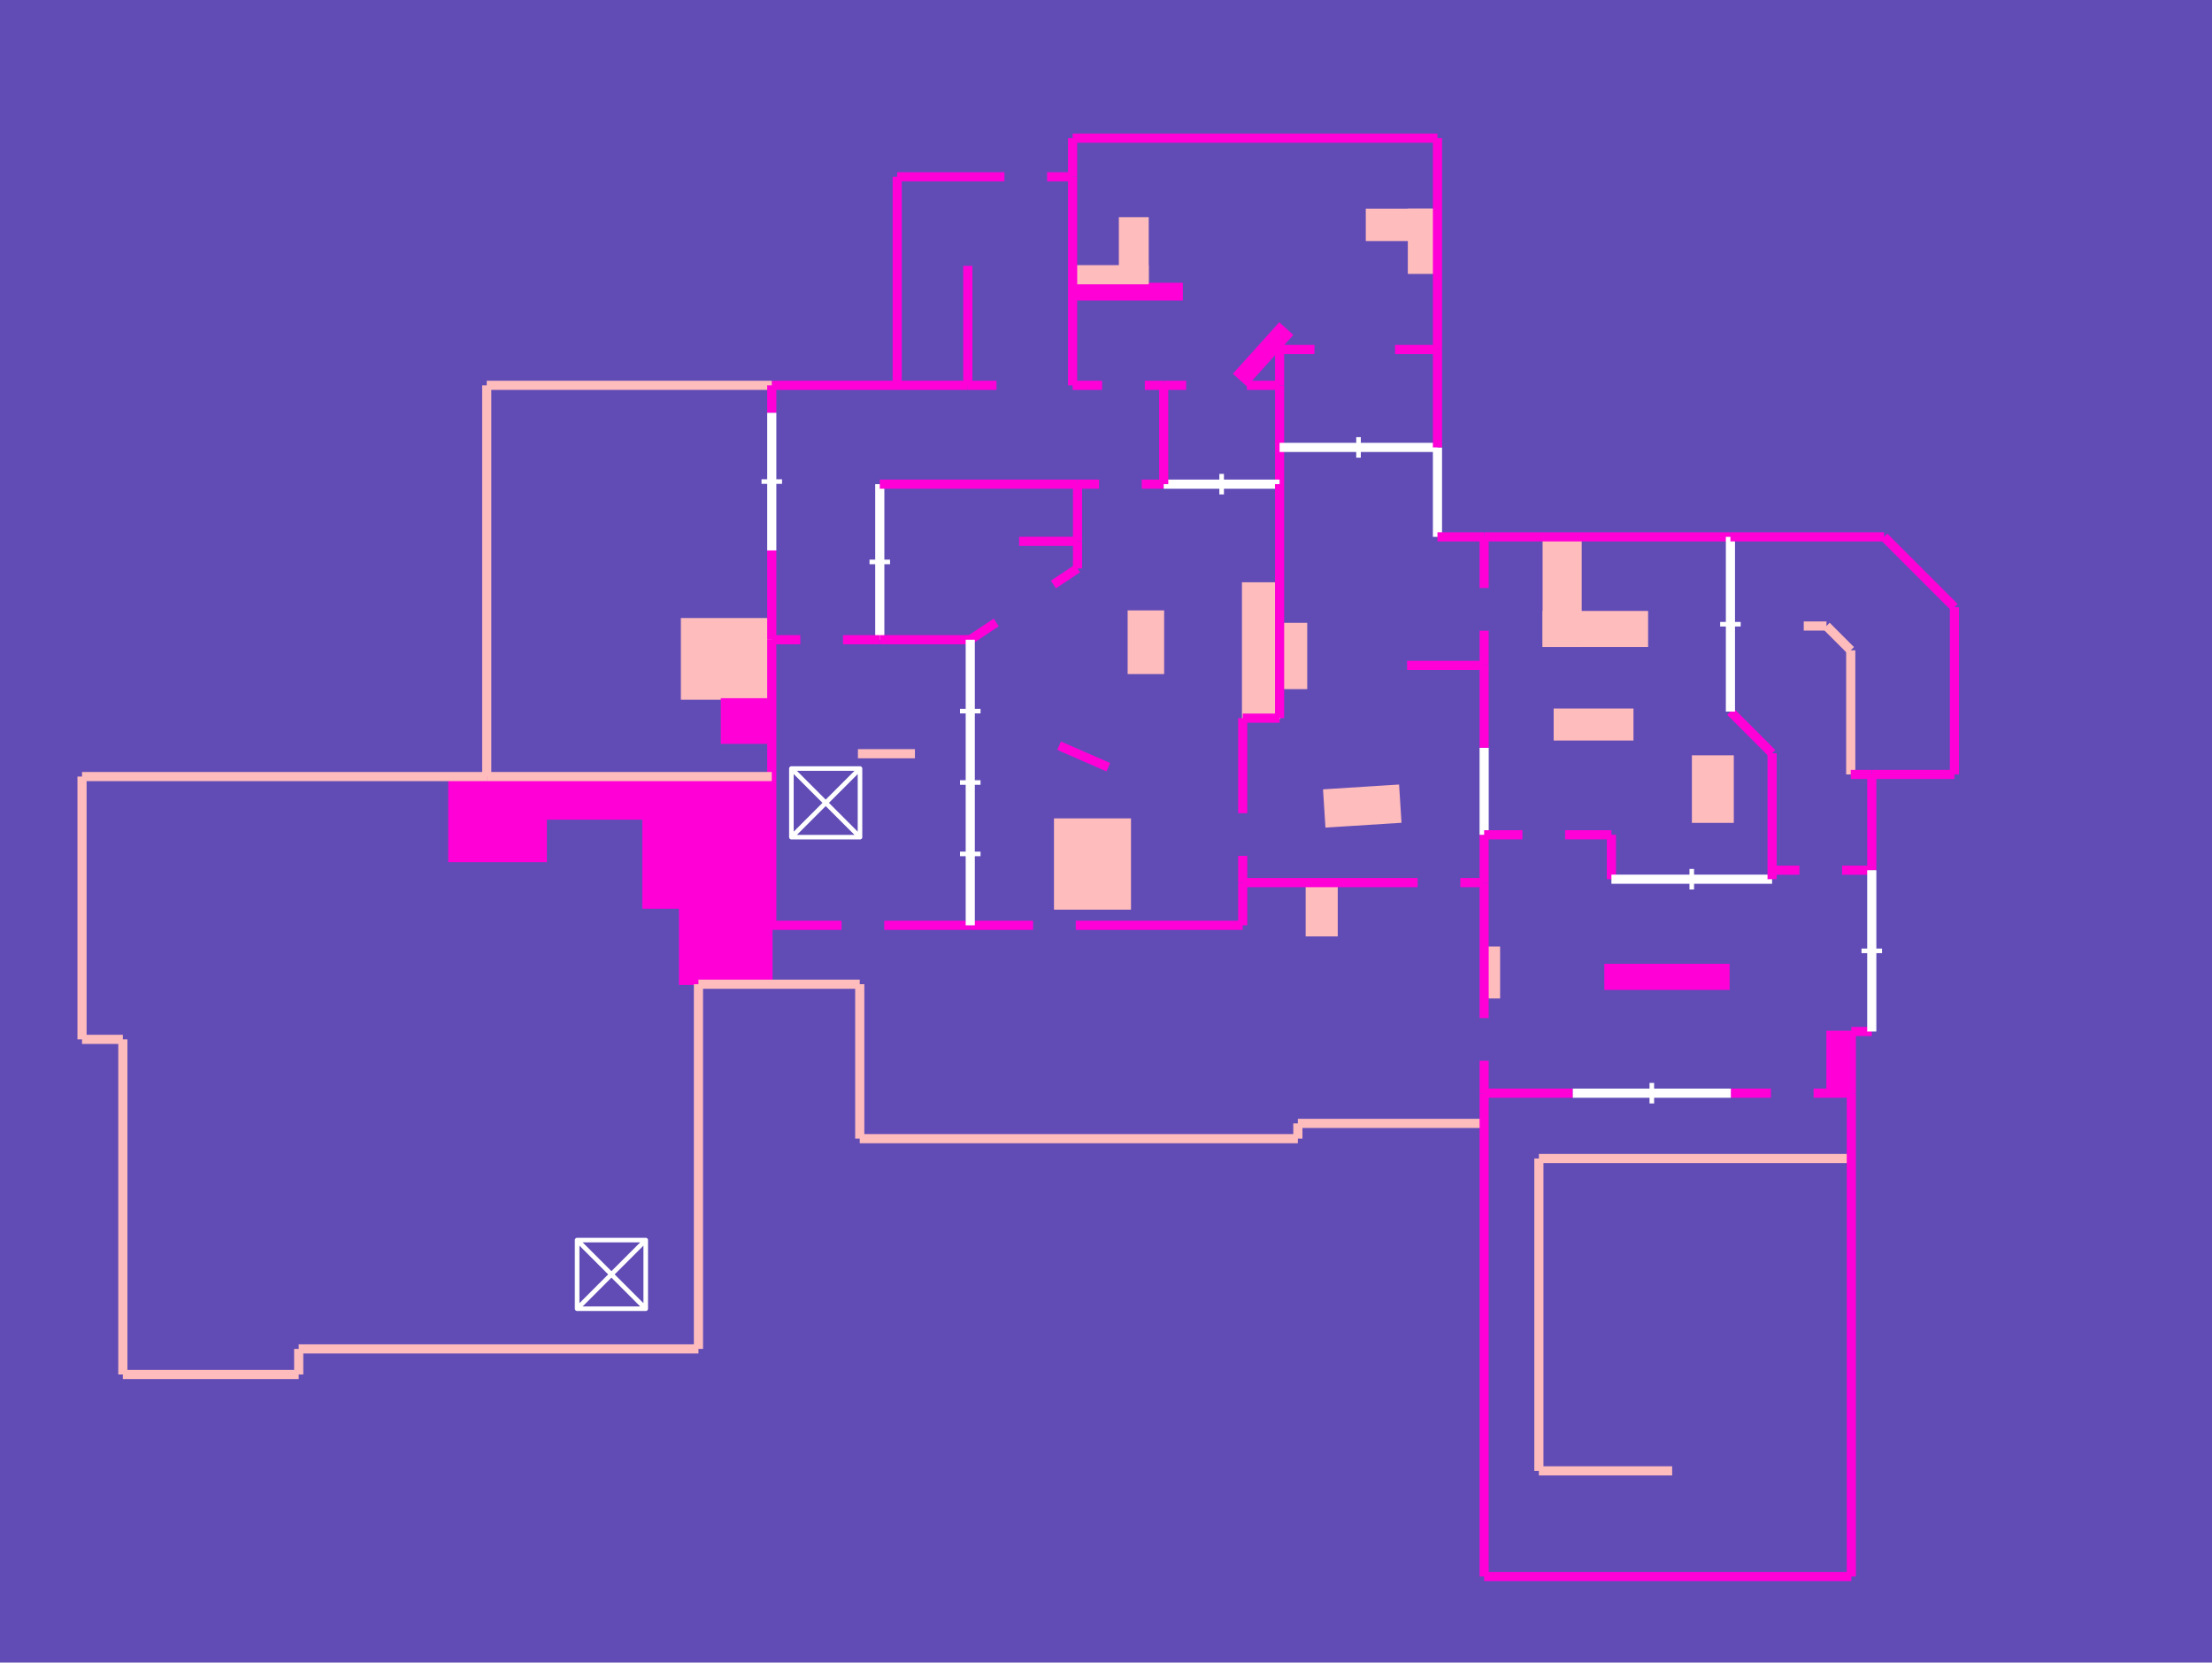
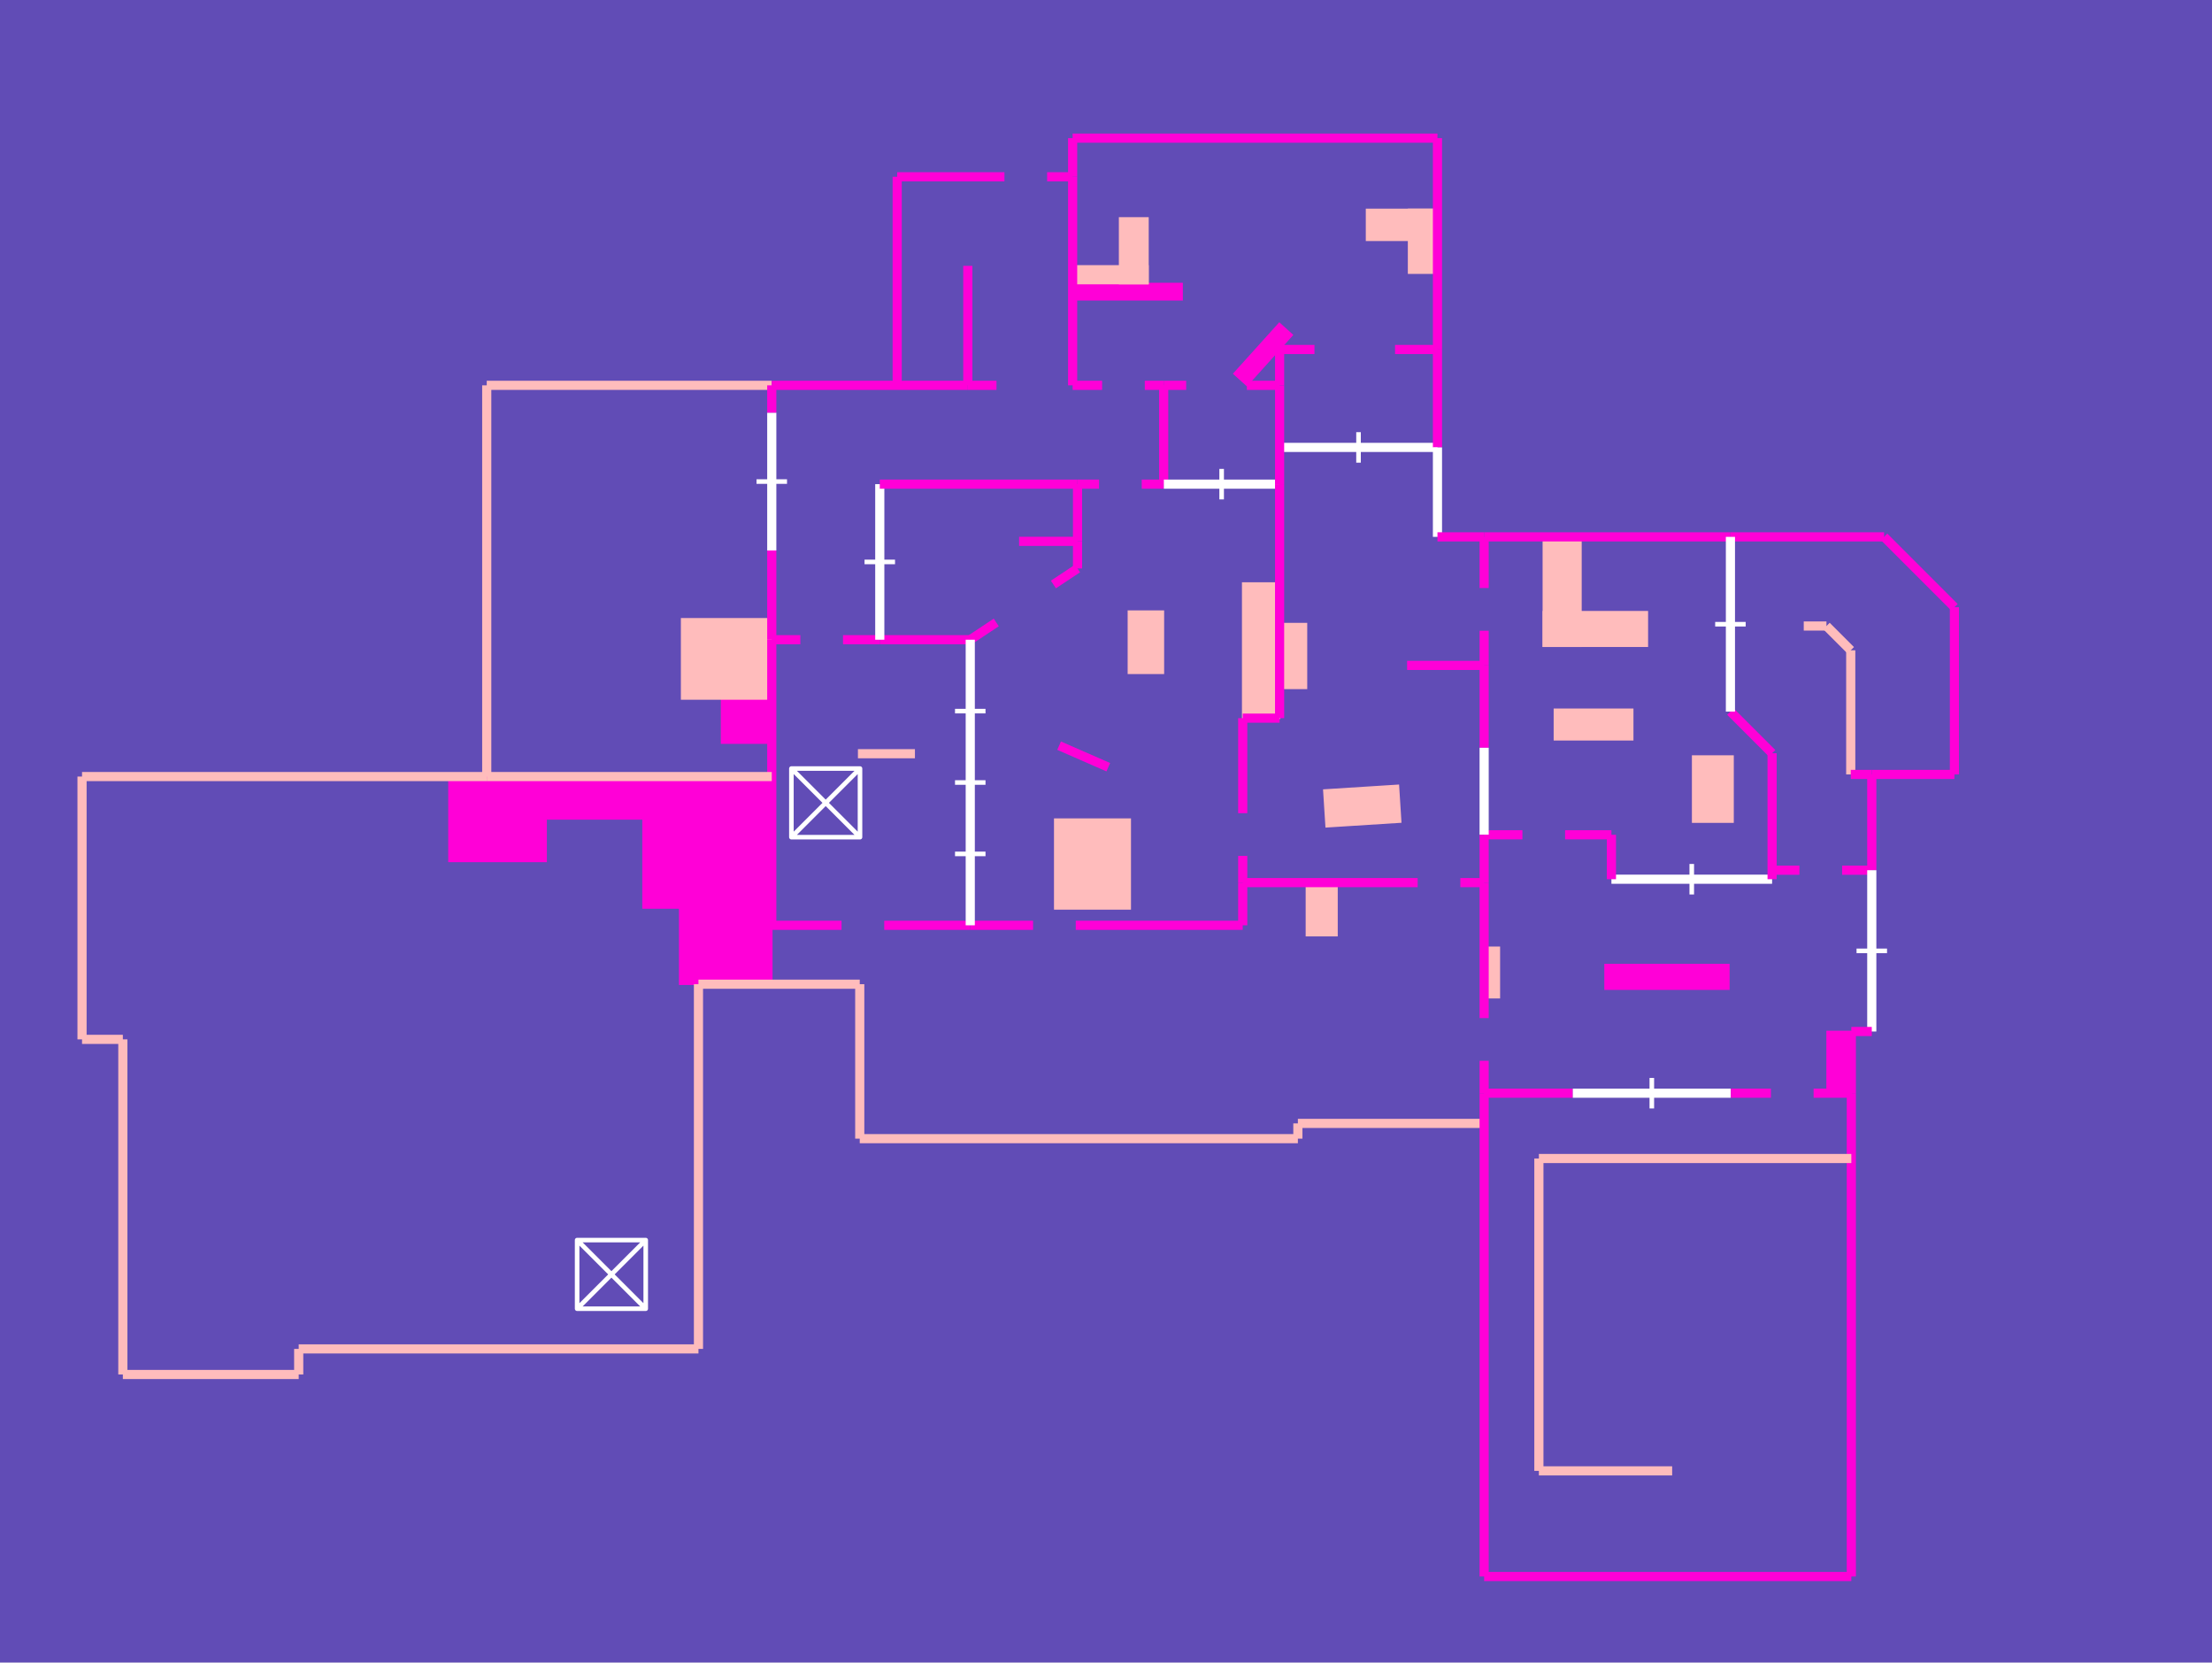
<svg xmlns="http://www.w3.org/2000/svg" viewBox="-533 -420 1078 810">
  <rect fill="#614CB6" height="810" width="1078" x="-533" y="-420" />
+   <path d="M-181.354,57.954 L-156.883,57.954 L-156.883,79.455 L-181.354,79.455 z" fill="#FF00D7" stroke="#FF00D7" stroke-width="0.75" transform="scale(1, -1)" />
+   <path d="M90.482,262.47 L96.775,256.795 L74.656,232.266 L68.363,237.941 z" fill="#FF00D7" stroke="#FF00D7" stroke-width="0.75" transform="scale(1, -1)" />
+   <path d="M-266.869,21.028 L-156.883,21.028 L-156.883,41.656 L-266.869,41.656 z" fill="#FF00D7" stroke="#FF00D7" stroke-width="0.75" transform="scale(1, -1)" />
+   <path d="M249.226,-49.944 L309.532,-49.944 L309.532,-61.911 L249.226,-61.911 z" fill="#FF00D7" stroke="#FF00D7" stroke-width="0.75" transform="scale(1, -1)" />
+   <path d="M33.956,91.966 L16.928,91.966 L16.928,122.242 L33.956,122.242 z" fill="#FFBCBC" stroke="#FFBCBC" stroke-width="0.75" transform="scale(1, -1)" />
+   <path d="M-219.61,21.028 L-201.744,21.028 L-201.744,-22.376 L-219.61,-22.376 z" fill="#FF00D7" stroke="#FF00D7" stroke-width="0.75" transform="scale(1, -1)" />
+   <path d="M197.686,-41.537 L190.282,-41.537 L190.282,-66.075 L197.686,-66.075 z" fill="#FFBCBC" stroke="#FFBCBC" stroke-width="0.75" transform="scale(1, -1)" />
+   <path d="M-10.264,273.951 L43.075,273.951 L43.075,281.855 L-10.264,281.855 z" fill="#FF00D7" stroke="#FF00D7" stroke-width="0.75" transform="scale(1, -1)" />
+   <path d="M237.454,158.441 L219.147,158.441 L219.147,105.156 L237.454,105.156 z" fill="#FFBCBC" stroke="#FFBCBC" stroke-width="0.75" transform="scale(1, -1)" />
+   <path d="M113.302,17.186 L112.166,35.073 L148.476,37.38 L149.613,19.493 z" fill="#FFBCBC" stroke="#FFBCBC" stroke-width="0.75" transform="scale(1, -1)" />
+   <path d="M90.597,84.627 L103.692,84.627 L103.692,116.167 L90.597,116.167 z" fill="#FFBCBC" stroke="#FFBCBC" stroke-width="0.75" transform="scale(1, -1)" />
+   <path d="M262.677,74.43 L224.537,74.43 L224.537,59.587 L262.677,59.587 z" fill="#FFBCBC" stroke="#FFBCBC" stroke-width="0.75" transform="scale(1, -1)" />
+   <path d="M103.678,-10.015 L118.56,-10.015 L118.56,-35.846 L103.678,-35.846 z" fill="#FFBCBC" stroke="#FFBCBC" stroke-width="0.75" transform="scale(1, -1)" />
+   <path d="M72.63,135.938 L90.597,135.938 L90.597,70.111 L72.63,70.111 z" fill="#FFBCBC" stroke="#FFBCBC" stroke-width="0.75" transform="scale(1, -1)" />
+   <path d="M132.982,317.966 L167.535,317.966 L167.535,302.934 L132.982,302.934 z" fill="#FFBCBC" stroke="#FFBCBC" stroke-width="0.75" transform="scale(1, -1)" />
+   <path d="M17.802,-22.813 L-18.973,-22.813 L-18.973,20.9 L17.802,20.9 z" fill="#FFBCBC" stroke="#FFBCBC" stroke-width="0.75" transform="scale(1, -1)" />
+   <path d="M-314.191,41.656 L-266.869,41.656 L-266.869,0.317 L-314.191,0.317 z" fill="#FF00D7" stroke="#FF00D7" stroke-width="0.75" transform="scale(1, -1)" />
+   <path d="M26.442,281.855 L-10.264,281.855 L-10.264,290.447 L26.442,290.447 z" fill="#FFBCBC" stroke="#FFBCBC" stroke-width="0.75" transform="scale(1, -1)" />
+   <path d="M-200.805,118.513 L-156.883,118.513 L-156.883,79.455 L-200.805,79.455 z" fill="#FFBCBC" stroke="#FFBCBC" stroke-width="0.75" transform="scale(1, -1)" />
+   <path d="M219.147,105.156 L269.811,105.156 L269.811,121.969 L219.147,121.969 z" fill="#FFBCBC" stroke="#FFBCBC" stroke-width="0.75" transform="scale(1, -1)" />
+   <path d="M153.474,286.924 L167.535,286.924 L167.535,317.966 L153.474,317.966 z" fill="#FFBCBC" stroke="#FFBCBC" stroke-width="0.75" transform="scale(1, -1)" />
+   <path d="M357.44,-82.551 L369.233,-82.551 L369.233,-112.609 L357.44,-112.609 z" fill="#FF00D7" stroke="#FF00D7" stroke-width="0.75" transform="scale(1, -1)" />
  <path d="M-156.883,41.656 L-201.744,41.656 L-201.744,-59.508 L-156.883,-59.508 z" fill="#FF00D7" stroke="#FF00D7" stroke-width="0.75" transform="scale(1, -1)" />
-   <path d="M219.147,105.156 L269.811,105.156 L269.811,121.969 L219.147,121.969 z" fill="#FFBCBC" stroke="#FFBCBC" stroke-width="0.75" transform="scale(1, -1)" />
+   <path d="M311.573,19.464 L291.91,19.464 L291.91,51.643 L311.573,51.643 z" fill="#FFBCBC" stroke="#FFBCBC" stroke-width="0.75" transform="scale(1, -1)" />
  <path d="M12.641,313.822 L26.442,313.822 L26.442,281.855 L12.641,281.855 z" fill="#FFBCBC" stroke="#FFBCBC" stroke-width="0.75" transform="scale(1, -1)" />
-   <path d="M-219.61,21.028 L-201.744,21.028 L-201.744,-22.376 L-219.61,-22.376 z" fill="#FF00D7" stroke="#FF00D7" stroke-width="0.75" transform="scale(1, -1)" />
-   <path d="M72.63,135.938 L90.597,135.938 L90.597,70.111 L72.63,70.111 z" fill="#FFBCBC" stroke="#FFBCBC" stroke-width="0.75" transform="scale(1, -1)" />
-   <path d="M153.474,286.924 L167.535,286.924 L167.535,317.966 L153.474,317.966 z" fill="#FFBCBC" stroke="#FFBCBC" stroke-width="0.75" transform="scale(1, -1)" />
-   <path d="M249.226,-49.944 L309.532,-49.944 L309.532,-61.911 L249.226,-61.911 z" fill="#FF00D7" stroke="#FF00D7" stroke-width="0.75" transform="scale(1, -1)" />
-   <path d="M237.454,158.441 L219.147,158.441 L219.147,105.156 L237.454,105.156 z" fill="#FFBCBC" stroke="#FFBCBC" stroke-width="0.75" transform="scale(1, -1)" />
-   <path d="M90.482,262.47 L96.775,256.795 L74.656,232.266 L68.363,237.941 z" fill="#FF00D7" stroke="#FF00D7" stroke-width="0.75" transform="scale(1, -1)" />
-   <path d="M197.686,-41.537 L190.282,-41.537 L190.282,-66.075 L197.686,-66.075 z" fill="#FFBCBC" stroke="#FFBCBC" stroke-width="0.75" transform="scale(1, -1)" />
-   <path d="M311.573,19.464 L291.91,19.464 L291.91,51.643 L311.573,51.643 z" fill="#FFBCBC" stroke="#FFBCBC" stroke-width="0.75" transform="scale(1, -1)" />
-   <path d="M132.982,317.966 L167.535,317.966 L167.535,302.934 L132.982,302.934 z" fill="#FFBCBC" stroke="#FFBCBC" stroke-width="0.75" transform="scale(1, -1)" />
-   <path d="M-314.191,41.656 L-266.869,41.656 L-266.869,0.317 L-314.191,0.317 z" fill="#FF00D7" stroke="#FF00D7" stroke-width="0.75" transform="scale(1, -1)" />
-   <path d="M262.677,74.43 L224.537,74.43 L224.537,59.587 L262.677,59.587 z" fill="#FFBCBC" stroke="#FFBCBC" stroke-width="0.75" transform="scale(1, -1)" />
-   <path d="M357.44,-82.551 L369.233,-82.551 L369.233,-112.609 L357.44,-112.609 z" fill="#FF00D7" stroke="#FF00D7" stroke-width="0.75" transform="scale(1, -1)" />
-   <path d="M-266.869,21.028 L-156.883,21.028 L-156.883,41.656 L-266.869,41.656 z" fill="#FF00D7" stroke="#FF00D7" stroke-width="0.75" transform="scale(1, -1)" />
-   <path d="M-10.264,273.951 L43.075,273.951 L43.075,281.855 L-10.264,281.855 z" fill="#FF00D7" stroke="#FF00D7" stroke-width="0.75" transform="scale(1, -1)" />
-   <path d="M-200.805,118.513 L-156.883,118.513 L-156.883,79.455 L-200.805,79.455 z" fill="#FFBCBC" stroke="#FFBCBC" stroke-width="0.75" transform="scale(1, -1)" />
-   <path d="M26.442,281.855 L-10.264,281.855 L-10.264,290.447 L26.442,290.447 z" fill="#FFBCBC" stroke="#FFBCBC" stroke-width="0.75" transform="scale(1, -1)" />
-   <path d="M-181.354,57.954 L-156.883,57.954 L-156.883,79.455 L-181.354,79.455 z" fill="#FF00D7" stroke="#FF00D7" stroke-width="0.75" transform="scale(1, -1)" />
-   <path d="M90.597,84.627 L103.692,84.627 L103.692,116.167 L90.597,116.167 z" fill="#FFBCBC" stroke="#FFBCBC" stroke-width="0.75" transform="scale(1, -1)" />
-   <path d="M103.678,-10.015 L118.56,-10.015 L118.56,-35.846 L103.678,-35.846 z" fill="#FFBCBC" stroke="#FFBCBC" stroke-width="0.75" transform="scale(1, -1)" />
-   <path d="M113.302,17.186 L112.166,35.073 L148.476,37.38 L149.613,19.493 z" fill="#FFBCBC" stroke="#FFBCBC" stroke-width="0.75" transform="scale(1, -1)" />
-   <path d="M17.802,-22.813 L-18.973,-22.813 L-18.973,20.9 L17.802,20.9 z" fill="#FFBCBC" stroke="#FFBCBC" stroke-width="0.75" transform="scale(1, -1)" />
-   <path d="M33.956,91.966 L16.928,91.966 L16.928,122.242 L33.956,122.242 z" fill="#FFBCBC" stroke="#FFBCBC" stroke-width="0.75" transform="scale(1, -1)" />
+   <path d="M-251.743,-217.611 L-218.31,-184.179 L-251.743,-184.179 L-218.31,-217.611 L-251.743,-217.611 L-251.743,-184.179 L-218.31,-184.179 L-218.31,-217.611 z" fill="none" stroke="#FFFFFF" stroke-linejoin="round" stroke-width="2.229" transform="scale(1, -1)" />
  <path d="M-147.319,12.127 L-113.886,45.559 L-147.319,45.559 L-113.886,12.127 L-147.319,12.127 L-147.319,45.559 L-113.886,45.559 L-113.886,12.127 z" fill="none" stroke="#FFFFFF" stroke-linejoin="round" stroke-width="2.229" transform="scale(1, -1)" />
-   <path d="M-251.743,-217.611 L-218.31,-184.179 L-251.743,-184.179 L-218.31,-217.611 L-251.743,-217.611 L-251.743,-184.179 L-218.31,-184.179 L-218.31,-217.611 z" fill="none" stroke="#FFFFFF" stroke-linejoin="round" stroke-width="2.229" transform="scale(1, -1)" />
-   <path d="M252.315,13.282 L252.315,-8.358 z" fill="none" stroke="#FF00D7" stroke-width="4.458" transform="scale(1, -1)" />
-   <path d="M-156.883,232.266 L-95.761,232.266 z" fill="none" stroke="#FF00D7" stroke-width="4.458" transform="scale(1, -1)" />
-   <path d="M216.964,-144.431 L369.233,-144.431 z" fill="none" stroke="#FFBCBC" stroke-width="4.458" transform="scale(1, -1)" />
-   <path d="M-192.611,-59.508 L-114.009,-59.508 z" fill="none" stroke="#FFBCBC" stroke-width="4.458" transform="scale(1, -1)" />
-   <path d="M-61.348,232.266 L-47.37,232.266 z" fill="none" stroke="#FF00D7" stroke-width="4.458" transform="scale(1, -1)" />
-   <path d="M330.618,-3.973 L343.936,-3.973 z" fill="none" stroke="#FF00D7" stroke-width="4.458" transform="scale(1, -1)" />
-   <path d="M364.738,-3.973 L379.196,-3.973 z" fill="none" stroke="#FF00D7" stroke-width="4.458" transform="scale(1, -1)" />
-   <path d="M-7.88,143.03 L-19.63,135.229 z" fill="none" stroke="#FF00D7" stroke-width="4.458" transform="scale(1, -1)" />
-   <path d="M-47.483,116.738 L-60.152,108.328 z" fill="none" stroke="#FF00D7" stroke-width="4.458" transform="scale(1, -1)" />
-   <path d="M-156.883,232.266 L-295.789,232.266 z" fill="none" stroke="#FFBCBC" stroke-width="4.458" transform="scale(1, -1)" />
+   <path d="M-114.009,-134.763 L99.508,-134.763 z" fill="none" stroke="#FFBCBC" stroke-width="4.458" transform="scale(1, -1)" />
+   <path d="M190.282,-112.609 L233.496,-112.609 z" fill="none" stroke="#FF00D7" stroke-width="4.458" transform="scale(1, -1)" />
+   <path d="M167.535,202.02 L90.597,202.02 z" fill="none" stroke="#FFFFFF" stroke-width="4.458" transform="scale(1, -1)" />
+   <path d="M129.066,209.449 L129.066,194.59 z" fill="none" stroke="#FFFFFF" stroke-width="2.229" transform="scale(1, -1)" />
+   <path d="M190.282,-10.015 L178.684,-10.015 z" fill="none" stroke="#FF00D7" stroke-width="4.458" transform="scale(1, -1)" />
+   <path d="M157.881,-10.015 L72.63,-10.015 z" fill="none" stroke="#FF00D7" stroke-width="4.458" transform="scale(1, -1)" />
+   <path d="M34.123,232.266 L34.123,184.12 z" fill="none" stroke="#FF00D7" stroke-width="4.458" transform="scale(1, -1)" />
+   <path d="M167.535,352.694 L167.535,249.727 z" fill="none" stroke="#FF00D7" stroke-width="4.458" transform="scale(1, -1)" />
+   <path d="M368.942,103.173 L368.942,42.693 z" fill="none" stroke="#FFBCBC" stroke-width="4.458" transform="scale(1, -1)" />
+   <path d="M252.315,-8.358 L330.618,-8.358 z" fill="none" stroke="#FFFFFF" stroke-width="4.458" transform="scale(1, -1)" />
+   <path d="M291.467,-15.788 L291.467,-0.929 z" fill="none" stroke="#FFFFFF" stroke-width="2.229" transform="scale(1, -1)" />
+   <path d="M310.309,73.317 L330.618,53.008 z" fill="none" stroke="#FF00D7" stroke-width="4.458" transform="scale(1, -1)" />
+   <path d="M-60.152,108.328 L-104.245,108.328 z" fill="none" stroke="#FF00D7" stroke-width="4.458" transform="scale(1, -1)" />
+   <path d="M-10.264,352.694 L167.535,352.694 z" fill="none" stroke="#FF00D7" stroke-width="4.458" transform="scale(1, -1)" />
+   <path d="M190.282,-10.015 L190.282,-76.023 z" fill="none" stroke="#FF00D7" stroke-width="4.458" transform="scale(1, -1)" />
+   <path d="M190.282,-96.825 L190.282,-112.609 z" fill="none" stroke="#FF00D7" stroke-width="4.458" transform="scale(1, -1)" />
+   <path d="M-7.88,156.253 L-7.88,143.03 z" fill="none" stroke="#FF00D7" stroke-width="4.458" transform="scale(1, -1)" />
+   <path d="M-387.429,-237.198 L-192.611,-237.198 z" fill="none" stroke="#FFBCBC" stroke-width="4.458" transform="scale(1, -1)" />
+   <path d="M-61.348,290.466 L-61.348,232.266 z" fill="none" stroke="#FF00D7" stroke-width="4.458" transform="scale(1, -1)" />
+   <path d="M-61.348,232.266 L-95.761,232.266 z" fill="none" stroke="#FF00D7" stroke-width="4.458" transform="scale(1, -1)" />
+   <path d="M190.282,55.687 L190.282,95.81 z" fill="none" stroke="#FF00D7" stroke-width="4.458" transform="scale(1, -1)" />
+   <path d="M190.282,13.282 L208.934,13.282 z" fill="none" stroke="#FF00D7" stroke-width="4.458" transform="scale(1, -1)" />
+   <path d="M229.736,13.282 L252.315,13.282 z" fill="none" stroke="#FF00D7" stroke-width="4.458" transform="scale(1, -1)" />
  <path d="M379.196,42.693 L379.196,-3.973 z" fill="none" stroke="#FF00D7" stroke-width="4.458" transform="scale(1, -1)" />
  <path d="M-60.152,-30.813 L-29.543,-30.813 z" fill="none" stroke="#FF00D7" stroke-width="4.458" transform="scale(1, -1)" />
  <path d="M-8.74,-30.813 L72.63,-30.813 z" fill="none" stroke="#FF00D7" stroke-width="4.458" transform="scale(1, -1)" />
+   <path d="M190.282,55.687 L190.282,13.282 z" fill="none" stroke="#FFFFFF" stroke-width="4.458" transform="scale(1, -1)" />
+   <path d="M-473.129,-86.385 L-473.129,-249.659 z" fill="none" stroke="#FFBCBC" stroke-width="4.458" transform="scale(1, -1)" />
+   <path d="M167.535,249.727 L167.535,202.02 z" fill="none" stroke="#FF00D7" stroke-width="4.458" transform="scale(1, -1)" />
+   <path d="M-10.264,232.266 L-10.264,333.874 z" fill="none" stroke="#FF00D7" stroke-width="4.458" transform="scale(1, -1)" />
+   <path d="M90.597,249.727 L90.597,232.266 z" fill="none" stroke="#FF00D7" stroke-width="4.458" transform="scale(1, -1)" />
+   <path d="M330.618,-3.973 L343.936,-3.973 z" fill="none" stroke="#FF00D7" stroke-width="4.458" transform="scale(1, -1)" />
+   <path d="M364.738,-3.973 L379.196,-3.973 z" fill="none" stroke="#FF00D7" stroke-width="4.458" transform="scale(1, -1)" />
+   <path d="M385.19,158.441 L310.309,158.441 z" fill="none" stroke="#FF00D7" stroke-width="4.458" transform="scale(1, -1)" />
+   <path d="M419.472,42.693 L419.472,124.158 z" fill="none" stroke="#FF00D7" stroke-width="4.458" transform="scale(1, -1)" />
+   <path d="M-104.245,108.328 L-122.159,108.328 z" fill="none" stroke="#FF00D7" stroke-width="4.458" transform="scale(1, -1)" />
+   <path d="M-142.962,108.328 L-156.883,108.328 z" fill="none" stroke="#FF00D7" stroke-width="4.458" transform="scale(1, -1)" />
+   <path d="M-114.892,52.783 L-87.115,52.783 z" fill="none" stroke="#FFBCBC" stroke-width="4.458" transform="scale(1, -1)" />
+   <path d="M233.496,-112.609 L310.509,-112.609 z" fill="none" stroke="#FFFFFF" stroke-width="4.458" transform="scale(1, -1)" />
+   <path d="M272.002,-120.039 L272.002,-105.18 z" fill="none" stroke="#FFFFFF" stroke-width="2.229" transform="scale(1, -1)" />
+   <path d="M-295.789,232.266 L-295.789,41.656 z" fill="none" stroke="#FFBCBC" stroke-width="4.458" transform="scale(1, -1)" />
+   <path d="M379.196,-3.973 L379.196,-82.551 z" fill="none" stroke="#FFFFFF" stroke-width="4.458" transform="scale(1, -1)" />
+   <path d="M371.767,-43.262 L386.626,-43.262 z" fill="none" stroke="#FFFFFF" stroke-width="2.229" transform="scale(1, -1)" />
+   <path d="M-7.88,156.253 L-36.353,156.253 z" fill="none" stroke="#FF00D7" stroke-width="4.458" transform="scale(1, -1)" />
+   <path d="M90.597,184.12 L34.123,184.12 z" fill="none" stroke="#FFFFFF" stroke-width="4.458" transform="scale(1, -1)" />
+   <path d="M62.36,191.549 L62.36,176.69 z" fill="none" stroke="#FFFFFF" stroke-width="2.229" transform="scale(1, -1)" />
+   <path d="M368.942,42.693 L379.196,42.693 z" fill="none" stroke="#FF00D7" stroke-width="4.458" transform="scale(1, -1)" />
+   <path d="M330.618,53.008 L330.618,-8.358 z" fill="none" stroke="#FF00D7" stroke-width="4.458" transform="scale(1, -1)" />
  <path d="M190.282,158.441 L310.309,158.441 z" fill="none" stroke="#FF00D7" stroke-width="4.458" transform="scale(1, -1)" />
-   <path d="M-7.88,184.12 L-7.88,156.253 z" fill="none" stroke="#FF00D7" stroke-width="4.458" transform="scale(1, -1)" />
-   <path d="M368.942,103.173 L368.942,42.693 z" fill="none" stroke="#FFBCBC" stroke-width="4.458" transform="scale(1, -1)" />
-   <path d="M-114.892,52.783 L-87.115,52.783 z" fill="none" stroke="#FFBCBC" stroke-width="4.458" transform="scale(1, -1)" />
-   <path d="M99.508,-134.763 L99.508,-127.327 z" fill="none" stroke="#FFBCBC" stroke-width="4.458" transform="scale(1, -1)" />
-   <path d="M-104.245,184.12 L-104.245,108.328 z" fill="none" stroke="#FFFFFF" stroke-width="4.458" transform="scale(1, -1)" />
-   <path d="M-109.245,146.224 L-99.245,146.224 z" fill="none" stroke="#FFFFFF" stroke-width="2.229" transform="scale(1, -1)" />
+   <path d="M99.508,-127.327 L190.282,-127.327 z" fill="none" stroke="#FFBCBC" stroke-width="4.458" transform="scale(1, -1)" />
+   <path d="M-10.264,352.694 L-10.264,333.874 z" fill="none" stroke="#FF00D7" stroke-width="4.458" transform="scale(1, -1)" />
+   <path d="M310.309,158.441 L310.309,73.317 z" fill="none" stroke="#FFFFFF" stroke-width="4.458" transform="scale(1, -1)" />
+   <path d="M302.88,115.879 L317.739,115.879 z" fill="none" stroke="#FFFFFF" stroke-width="2.229" transform="scale(1, -1)" />
+   <path d="M-156.883,-30.813 L-122.881,-30.813 z" fill="none" stroke="#FF00D7" stroke-width="4.458" transform="scale(1, -1)" />
+   <path d="M-102.078,-30.813 L-60.152,-30.813 z" fill="none" stroke="#FF00D7" stroke-width="4.458" transform="scale(1, -1)" />
+   <path d="M252.315,13.282 L252.315,-8.358 z" fill="none" stroke="#FF00D7" stroke-width="4.458" transform="scale(1, -1)" />
+   <path d="M167.535,202.02 L167.535,158.441 z" fill="none" stroke="#FFFFFF" stroke-width="4.458" transform="scale(1, -1)" />
+   <path d="M216.964,-296.617 L281.911,-296.617 z" fill="none" stroke="#FFBCBC" stroke-width="4.458" transform="scale(1, -1)" />
+   <path d="M7.115,46.214 L-16.859,56.708 z" fill="none" stroke="#FF00D7" stroke-width="4.458" transform="scale(1, -1)" />
+   <path d="M-114.009,-59.508 L-114.009,-134.763 z" fill="none" stroke="#FFBCBC" stroke-width="4.458" transform="scale(1, -1)" />
  <path d="M-10.264,232.266 L4.102,232.266 z" fill="none" stroke="#FF00D7" stroke-width="4.458" transform="scale(1, -1)" />
  <path d="M24.905,232.266 L34.123,232.266 z" fill="none" stroke="#FF00D7" stroke-width="4.458" transform="scale(1, -1)" />
+   <path d="M-95.761,333.874 L-43.493,333.874 z" fill="none" stroke="#FF00D7" stroke-width="4.458" transform="scale(1, -1)" />
+   <path d="M-22.69,333.874 L-10.264,333.874 z" fill="none" stroke="#FF00D7" stroke-width="4.458" transform="scale(1, -1)" />
+   <path d="M-95.761,232.266 L-95.761,333.874 z" fill="none" stroke="#FF00D7" stroke-width="4.458" transform="scale(1, -1)" />
+   <path d="M-156.883,232.266 L-295.789,232.266 z" fill="none" stroke="#FFBCBC" stroke-width="4.458" transform="scale(1, -1)" />
  <path d="M90.597,184.12 L90.597,232.266 z" fill="none" stroke="#FF00D7" stroke-width="4.458" transform="scale(1, -1)" />
+   <path d="M346.041,115.003 L357.112,115.003 z" fill="none" stroke="#FFBCBC" stroke-width="4.458" transform="scale(1, -1)" />
+   <path d="M-156.883,108.328 L-156.883,-30.813 z" fill="none" stroke="#FF00D7" stroke-width="4.458" transform="scale(1, -1)" />
+   <path d="M90.597,70.111 L90.597,184.12 z" fill="none" stroke="#FF00D7" stroke-width="4.458" transform="scale(1, -1)" />
  <path d="M190.282,-10.015 L190.282,13.282 z" fill="none" stroke="#FF00D7" stroke-width="4.458" transform="scale(1, -1)" />
-   <path d="M216.964,-296.617 L281.911,-296.617 z" fill="none" stroke="#FFBCBC" stroke-width="4.458" transform="scale(1, -1)" />
+   <path d="M167.535,158.441 L190.282,158.441 z" fill="none" stroke="#FF00D7" stroke-width="4.458" transform="scale(1, -1)" />
+   <path d="M-387.429,-249.659 L-387.429,-237.198 z" fill="none" stroke="#FFBCBC" stroke-width="4.458" transform="scale(1, -1)" />
+   <path d="M90.597,232.266 L74.656,232.266 z" fill="none" stroke="#FF00D7" stroke-width="4.458" transform="scale(1, -1)" />
+   <path d="M72.63,-10.015 L72.63,3.003 z" fill="none" stroke="#FF00D7" stroke-width="4.458" transform="scale(1, -1)" />
+   <path d="M72.63,23.806 L72.63,70.111 z" fill="none" stroke="#FF00D7" stroke-width="4.458" transform="scale(1, -1)" />
  <path d="M190.282,158.441 L190.282,133.508 z" fill="none" stroke="#FF00D7" stroke-width="4.458" transform="scale(1, -1)" />
  <path d="M190.282,112.705 L190.282,95.81 z" fill="none" stroke="#FF00D7" stroke-width="4.458" transform="scale(1, -1)" />
-   <path d="M90.597,249.727 L90.597,232.266 z" fill="none" stroke="#FF00D7" stroke-width="4.458" transform="scale(1, -1)" />
-   <path d="M-114.009,-134.763 L99.508,-134.763 z" fill="none" stroke="#FFBCBC" stroke-width="4.458" transform="scale(1, -1)" />
-   <path d="M-10.264,352.694 L-10.264,333.874 z" fill="none" stroke="#FF00D7" stroke-width="4.458" transform="scale(1, -1)" />
-   <path d="M346.041,115.003 L357.112,115.003 z" fill="none" stroke="#FFBCBC" stroke-width="4.458" transform="scale(1, -1)" />
-   <path d="M190.282,-10.015 L178.684,-10.015 z" fill="none" stroke="#FF00D7" stroke-width="4.458" transform="scale(1, -1)" />
-   <path d="M157.881,-10.015 L72.63,-10.015 z" fill="none" stroke="#FF00D7" stroke-width="4.458" transform="scale(1, -1)" />
-   <path d="M419.472,42.693 L419.472,124.158 z" fill="none" stroke="#FF00D7" stroke-width="4.458" transform="scale(1, -1)" />
-   <path d="M190.282,55.687 L190.282,13.282 z" fill="none" stroke="#FFFFFF" stroke-width="4.458" transform="scale(1, -1)" />
-   <path d="M-114.009,-59.508 L-114.009,-134.763 z" fill="none" stroke="#FFBCBC" stroke-width="4.458" transform="scale(1, -1)" />
-   <path d="M-60.152,108.328 L-104.245,108.328 z" fill="none" stroke="#FF00D7" stroke-width="4.458" transform="scale(1, -1)" />
-   <path d="M167.535,249.727 L146.872,249.727 z" fill="none" stroke="#FF00D7" stroke-width="4.458" transform="scale(1, -1)" />
-   <path d="M107.59,249.727 L90.597,249.727 z" fill="none" stroke="#FF00D7" stroke-width="4.458" transform="scale(1, -1)" />
-   <path d="M-10.264,232.266 L-10.264,333.874 z" fill="none" stroke="#FF00D7" stroke-width="4.458" transform="scale(1, -1)" />
+   <path d="M-493.022,41.656 L-493.022,-86.385 z" fill="none" stroke="#FFBCBC" stroke-width="4.458" transform="scale(1, -1)" />
+   <path d="M-7.88,184.12 L-7.88,156.253 z" fill="none" stroke="#FF00D7" stroke-width="4.458" transform="scale(1, -1)" />
+   <path d="M379.196,42.693 L419.472,42.693 z" fill="none" stroke="#FF00D7" stroke-width="4.458" transform="scale(1, -1)" />
+   <path d="M369.233,-112.609 L369.233,-348.083 z" fill="none" stroke="#FF00D7" stroke-width="4.458" transform="scale(1, -1)" />
+   <path d="M-493.022,-86.385 L-473.129,-86.385 z" fill="none" stroke="#FFBCBC" stroke-width="4.458" transform="scale(1, -1)" />
+   <path d="M216.964,-296.617 L216.964,-144.431 z" fill="none" stroke="#FFBCBC" stroke-width="4.458" transform="scale(1, -1)" />
+   <path d="M357.112,115.003 L368.942,103.173 z" fill="none" stroke="#FFBCBC" stroke-width="4.458" transform="scale(1, -1)" />
+   <path d="M-7.88,143.03 L-19.63,135.229 z" fill="none" stroke="#FF00D7" stroke-width="4.458" transform="scale(1, -1)" />
+   <path d="M-47.483,116.738 L-60.152,108.328 z" fill="none" stroke="#FF00D7" stroke-width="4.458" transform="scale(1, -1)" />
+   <path d="M-61.348,232.266 L-47.37,232.266 z" fill="none" stroke="#FF00D7" stroke-width="4.458" transform="scale(1, -1)" />
+   <path d="M-156.883,108.328 L-156.883,151.812 z" fill="none" stroke="#FF00D7" stroke-width="4.458" transform="scale(1, -1)" />
+   <path d="M-156.883,151.812 L-156.883,218.951 z" fill="none" stroke="#FFFFFF" stroke-width="4.458" transform="scale(1, -1)" />
+   <path d="M-149.454,185.381 L-164.313,185.381 z" fill="none" stroke="#FFFFFF" stroke-width="2.229" transform="scale(1, -1)" />
+   <path d="M369.233,-82.551 L369.233,-112.609 z" fill="none" stroke="#FF00D7" stroke-width="4.458" transform="scale(1, -1)" />
  <path d="M310.509,-112.609 L330.04,-112.609 z" fill="none" stroke="#FF00D7" stroke-width="4.458" transform="scale(1, -1)" />
  <path d="M350.843,-112.609 L369.233,-112.609 z" fill="none" stroke="#FF00D7" stroke-width="4.458" transform="scale(1, -1)" />
  <path d="M45.071,232.266 L34.123,232.266 z" fill="none" stroke="#FF00D7" stroke-width="4.458" transform="scale(1, -1)" />
-   <path d="M190.282,-112.609 L233.496,-112.609 z" fill="none" stroke="#FF00D7" stroke-width="4.458" transform="scale(1, -1)" />
+   <path d="M72.63,-30.813 L72.63,-10.015 z" fill="none" stroke="#FF00D7" stroke-width="4.458" transform="scale(1, -1)" />
+   <path d="M-60.152,108.328 L-60.152,-30.813 z" fill="none" stroke="#FFFFFF" stroke-width="4.458" transform="scale(1, -1)" />
+   <path d="M-67.582,73.542 L-52.723,73.542 z" fill="none" stroke="#FFFFFF" stroke-width="2.229" transform="scale(1, -1)" />
+   <path d="M-67.582,38.757 L-52.723,38.757 z" fill="none" stroke="#FFFFFF" stroke-width="2.229" transform="scale(1, -1)" />
+   <path d="M-67.582,3.972 L-52.723,3.972 z" fill="none" stroke="#FFFFFF" stroke-width="2.229" transform="scale(1, -1)" />
+   <path d="M190.282,95.81 L152.732,95.81 z" fill="none" stroke="#FF00D7" stroke-width="4.458" transform="scale(1, -1)" />
+   <path d="M-156.883,232.266 L-95.761,232.266 z" fill="none" stroke="#FF00D7" stroke-width="4.458" transform="scale(1, -1)" />
+   <path d="M167.535,249.727 L146.872,249.727 z" fill="none" stroke="#FF00D7" stroke-width="4.458" transform="scale(1, -1)" />
+   <path d="M-473.129,-249.659 L-387.429,-249.659 z" fill="none" stroke="#FFBCBC" stroke-width="4.458" transform="scale(1, -1)" />
+   <path d="M-104.245,184.12 L-104.245,108.328 z" fill="none" stroke="#FFFFFF" stroke-width="4.458" transform="scale(1, -1)" />
+   <path d="M-111.675,146.224 L-96.816,146.224 z" fill="none" stroke="#FFFFFF" stroke-width="2.229" transform="scale(1, -1)" />
+   <path d="M-156.883,232.266 L-156.883,218.951 z" fill="none" stroke="#FF00D7" stroke-width="4.458" transform="scale(1, -1)" />
+   <path d="M369.233,-82.551 L379.196,-82.551 z" fill="none" stroke="#FF00D7" stroke-width="4.458" transform="scale(1, -1)" />
+   <path d="M419.472,124.158 L385.19,158.441 z" fill="none" stroke="#FF00D7" stroke-width="4.458" transform="scale(1, -1)" />
+   <path d="M-192.611,-59.508 L-114.009,-59.508 z" fill="none" stroke="#FFBCBC" stroke-width="4.458" transform="scale(1, -1)" />
+   <path d="M190.282,-348.083 L190.282,-112.609 z" fill="none" stroke="#FF00D7" stroke-width="4.458" transform="scale(1, -1)" />
+   <path d="M-156.883,41.656 L-295.789,41.656 z" fill="none" stroke="#FFBCBC" stroke-width="4.458" transform="scale(1, -1)" />
+   <path d="M216.964,-144.431 L369.233,-144.431 z" fill="none" stroke="#FFBCBC" stroke-width="4.458" transform="scale(1, -1)" />
+   <path d="M-192.611,-237.198 L-192.611,-59.508 z" fill="none" stroke="#FFBCBC" stroke-width="4.458" transform="scale(1, -1)" />
+   <path d="M99.508,-134.763 L99.508,-127.327 z" fill="none" stroke="#FFBCBC" stroke-width="4.458" transform="scale(1, -1)" />
+   <path d="M107.59,249.727 L90.597,249.727 z" fill="none" stroke="#FF00D7" stroke-width="4.458" transform="scale(1, -1)" />
  <path d="M34.123,184.12 L23.416,184.12 z" fill="none" stroke="#FF00D7" stroke-width="4.458" transform="scale(1, -1)" />
  <path d="M2.613,184.12 L-7.88,184.12 z" fill="none" stroke="#FF00D7" stroke-width="4.458" transform="scale(1, -1)" />
-   <path d="M-156.883,151.812 L-156.883,218.951 z" fill="none" stroke="#FFFFFF" stroke-width="4.458" transform="scale(1, -1)" />
-   <path d="M-151.883,185.381 L-161.883,185.381 z" fill="none" stroke="#FFFFFF" stroke-width="2.229" transform="scale(1, -1)" />
  <path d="M-104.245,184.12 L-7.88,184.12 z" fill="none" stroke="#FF00D7" stroke-width="4.458" transform="scale(1, -1)" />
-   <path d="M369.233,-82.551 L369.233,-112.609 z" fill="none" stroke="#FF00D7" stroke-width="4.458" transform="scale(1, -1)" />
-   <path d="M90.597,184.12 L34.123,184.12 z" fill="none" stroke="#FFFFFF" stroke-width="4.458" transform="scale(1, -1)" />
-   <path d="M62.36,189.12 L62.36,179.12 z" fill="none" stroke="#FFFFFF" stroke-width="2.229" transform="scale(1, -1)" />
-   <path d="M-156.883,108.328 L-156.883,-30.813 z" fill="none" stroke="#FF00D7" stroke-width="4.458" transform="scale(1, -1)" />
-   <path d="M-493.022,-86.385 L-473.129,-86.385 z" fill="none" stroke="#FFBCBC" stroke-width="4.458" transform="scale(1, -1)" />
-   <path d="M369.233,-82.551 L379.196,-82.551 z" fill="none" stroke="#FF00D7" stroke-width="4.458" transform="scale(1, -1)" />
-   <path d="M379.196,-3.973 L379.196,-82.551 z" fill="none" stroke="#FFFFFF" stroke-width="4.458" transform="scale(1, -1)" />
-   <path d="M374.196,-43.262 L384.196,-43.262 z" fill="none" stroke="#FFFFFF" stroke-width="2.229" transform="scale(1, -1)" />
-   <path d="M167.535,202.02 L167.535,158.441 z" fill="none" stroke="#FFFFFF" stroke-width="4.458" transform="scale(1, -1)" />
-   <path d="M-473.129,-249.659 L-387.429,-249.659 z" fill="none" stroke="#FFBCBC" stroke-width="4.458" transform="scale(1, -1)" />
-   <path d="M379.196,42.693 L419.472,42.693 z" fill="none" stroke="#FF00D7" stroke-width="4.458" transform="scale(1, -1)" />
-   <path d="M233.496,-112.609 L310.509,-112.609 z" fill="none" stroke="#FFFFFF" stroke-width="4.458" transform="scale(1, -1)" />
-   <path d="M272.002,-117.609 L272.002,-107.609 z" fill="none" stroke="#FFFFFF" stroke-width="2.229" transform="scale(1, -1)" />
-   <path d="M-156.883,41.656 L-295.789,41.656 z" fill="none" stroke="#FFBCBC" stroke-width="4.458" transform="scale(1, -1)" />
+   <path d="M369.233,-348.083 L190.282,-348.083 z" fill="none" stroke="#FF00D7" stroke-width="4.458" transform="scale(1, -1)" />
  <path d="M72.63,70.111 L90.597,70.111 z" fill="none" stroke="#FF00D7" stroke-width="4.458" transform="scale(1, -1)" />
-   <path d="M310.309,73.317 L330.618,53.008 z" fill="none" stroke="#FF00D7" stroke-width="4.458" transform="scale(1, -1)" />
-   <path d="M90.597,232.266 L74.656,232.266 z" fill="none" stroke="#FF00D7" stroke-width="4.458" transform="scale(1, -1)" />
-   <path d="M-473.129,-86.385 L-473.129,-249.659 z" fill="none" stroke="#FFBCBC" stroke-width="4.458" transform="scale(1, -1)" />
-   <path d="M190.282,55.687 L190.282,95.81 z" fill="none" stroke="#FF00D7" stroke-width="4.458" transform="scale(1, -1)" />
-   <path d="M252.315,-8.358 L330.618,-8.358 z" fill="none" stroke="#FFFFFF" stroke-width="4.458" transform="scale(1, -1)" />
-   <path d="M291.467,-13.358 L291.467,-3.358 z" fill="none" stroke="#FFFFFF" stroke-width="2.229" transform="scale(1, -1)" />
-   <path d="M-7.88,156.253 L-7.88,143.03 z" fill="none" stroke="#FF00D7" stroke-width="4.458" transform="scale(1, -1)" />
-   <path d="M330.618,53.008 L330.618,-8.358 z" fill="none" stroke="#FF00D7" stroke-width="4.458" transform="scale(1, -1)" />
-   <path d="M-387.429,-249.659 L-387.429,-237.198 z" fill="none" stroke="#FFBCBC" stroke-width="4.458" transform="scale(1, -1)" />
-   <path d="M190.282,13.282 L208.934,13.282 z" fill="none" stroke="#FF00D7" stroke-width="4.458" transform="scale(1, -1)" />
-   <path d="M229.736,13.282 L252.315,13.282 z" fill="none" stroke="#FF00D7" stroke-width="4.458" transform="scale(1, -1)" />
-   <path d="M-61.348,290.466 L-61.348,232.266 z" fill="none" stroke="#FF00D7" stroke-width="4.458" transform="scale(1, -1)" />
-   <path d="M72.63,-10.015 L72.63,3.003 z" fill="none" stroke="#FF00D7" stroke-width="4.458" transform="scale(1, -1)" />
-   <path d="M72.63,23.806 L72.63,70.111 z" fill="none" stroke="#FF00D7" stroke-width="4.458" transform="scale(1, -1)" />
-   <path d="M-156.883,108.328 L-156.883,151.812 z" fill="none" stroke="#FF00D7" stroke-width="4.458" transform="scale(1, -1)" />
-   <path d="M34.123,232.266 L34.123,184.12 z" fill="none" stroke="#FF00D7" stroke-width="4.458" transform="scale(1, -1)" />
-   <path d="M-156.883,-30.813 L-122.881,-30.813 z" fill="none" stroke="#FF00D7" stroke-width="4.458" transform="scale(1, -1)" />
-   <path d="M-102.078,-30.813 L-60.152,-30.813 z" fill="none" stroke="#FF00D7" stroke-width="4.458" transform="scale(1, -1)" />
-   <path d="M190.282,95.81 L152.732,95.81 z" fill="none" stroke="#FF00D7" stroke-width="4.458" transform="scale(1, -1)" />
-   <path d="M-95.761,333.874 L-43.493,333.874 z" fill="none" stroke="#FF00D7" stroke-width="4.458" transform="scale(1, -1)" />
-   <path d="M-22.69,333.874 L-10.264,333.874 z" fill="none" stroke="#FF00D7" stroke-width="4.458" transform="scale(1, -1)" />
-   <path d="M-104.245,108.328 L-122.159,108.328 z" fill="none" stroke="#FF00D7" stroke-width="4.458" transform="scale(1, -1)" />
-   <path d="M-142.962,108.328 L-156.883,108.328 z" fill="none" stroke="#FF00D7" stroke-width="4.458" transform="scale(1, -1)" />
-   <path d="M7.115,46.214 L-16.859,56.708 z" fill="none" stroke="#FF00D7" stroke-width="4.458" transform="scale(1, -1)" />
-   <path d="M-387.429,-237.198 L-192.611,-237.198 z" fill="none" stroke="#FFBCBC" stroke-width="4.458" transform="scale(1, -1)" />
  <path d="M-295.789,41.656 L-493.022,41.656 z" fill="none" stroke="#FFBCBC" stroke-width="4.458" transform="scale(1, -1)" />
-   <path d="M368.942,42.693 L379.196,42.693 z" fill="none" stroke="#FF00D7" stroke-width="4.458" transform="scale(1, -1)" />
-   <path d="M167.535,202.02 L90.597,202.02 z" fill="none" stroke="#FFFFFF" stroke-width="4.458" transform="scale(1, -1)" />
-   <path d="M129.066,207.02 L129.066,197.02 z" fill="none" stroke="#FFFFFF" stroke-width="2.229" transform="scale(1, -1)" />
-   <path d="M369.233,-348.083 L190.282,-348.083 z" fill="none" stroke="#FF00D7" stroke-width="4.458" transform="scale(1, -1)" />
-   <path d="M167.535,352.694 L167.535,249.727 z" fill="none" stroke="#FF00D7" stroke-width="4.458" transform="scale(1, -1)" />
-   <path d="M369.233,-112.609 L369.233,-348.083 z" fill="none" stroke="#FF00D7" stroke-width="4.458" transform="scale(1, -1)" />
-   <path d="M310.309,158.441 L310.309,73.317 z" fill="none" stroke="#FFFFFF" stroke-width="4.458" transform="scale(1, -1)" />
-   <path d="M305.309,115.879 L315.309,115.879 z" fill="none" stroke="#FFFFFF" stroke-width="2.229" transform="scale(1, -1)" />
-   <path d="M167.535,249.727 L167.535,202.02 z" fill="none" stroke="#FF00D7" stroke-width="4.458" transform="scale(1, -1)" />
-   <path d="M167.535,158.441 L190.282,158.441 z" fill="none" stroke="#FF00D7" stroke-width="4.458" transform="scale(1, -1)" />
-   <path d="M-10.264,352.694 L167.535,352.694 z" fill="none" stroke="#FF00D7" stroke-width="4.458" transform="scale(1, -1)" />
-   <path d="M90.597,70.111 L90.597,184.12 z" fill="none" stroke="#FF00D7" stroke-width="4.458" transform="scale(1, -1)" />
-   <path d="M99.508,-127.327 L190.282,-127.327 z" fill="none" stroke="#FFBCBC" stroke-width="4.458" transform="scale(1, -1)" />
-   <path d="M-61.348,232.266 L-95.761,232.266 z" fill="none" stroke="#FF00D7" stroke-width="4.458" transform="scale(1, -1)" />
-   <path d="M419.472,124.158 L385.19,158.441 z" fill="none" stroke="#FF00D7" stroke-width="4.458" transform="scale(1, -1)" />
-   <path d="M-295.789,232.266 L-295.789,41.656 z" fill="none" stroke="#FFBCBC" stroke-width="4.458" transform="scale(1, -1)" />
-   <path d="M385.19,158.441 L310.309,158.441 z" fill="none" stroke="#FF00D7" stroke-width="4.458" transform="scale(1, -1)" />
-   <path d="M72.63,-30.813 L72.63,-10.015 z" fill="none" stroke="#FF00D7" stroke-width="4.458" transform="scale(1, -1)" />
-   <path d="M-60.152,108.328 L-60.152,-30.813 z" fill="none" stroke="#FFFFFF" stroke-width="4.458" transform="scale(1, -1)" />
-   <path d="M-65.152,73.542 L-55.152,73.542 z" fill="none" stroke="#FFFFFF" stroke-width="2.229" transform="scale(1, -1)" />
-   <path d="M-65.152,38.757 L-55.152,38.757 z" fill="none" stroke="#FFFFFF" stroke-width="2.229" transform="scale(1, -1)" />
-   <path d="M-65.152,3.972 L-55.152,3.972 z" fill="none" stroke="#FFFFFF" stroke-width="2.229" transform="scale(1, -1)" />
-   <path d="M-7.88,156.253 L-36.353,156.253 z" fill="none" stroke="#FF00D7" stroke-width="4.458" transform="scale(1, -1)" />
-   <path d="M-95.761,232.266 L-95.761,333.874 z" fill="none" stroke="#FF00D7" stroke-width="4.458" transform="scale(1, -1)" />
-   <path d="M-156.883,232.266 L-156.883,218.951 z" fill="none" stroke="#FF00D7" stroke-width="4.458" transform="scale(1, -1)" />
-   <path d="M-192.611,-237.198 L-192.611,-59.508 z" fill="none" stroke="#FFBCBC" stroke-width="4.458" transform="scale(1, -1)" />
-   <path d="M216.964,-296.617 L216.964,-144.431 z" fill="none" stroke="#FFBCBC" stroke-width="4.458" transform="scale(1, -1)" />
-   <path d="M190.282,-348.083 L190.282,-112.609 z" fill="none" stroke="#FF00D7" stroke-width="4.458" transform="scale(1, -1)" />
-   <path d="M190.282,-10.015 L190.282,-76.023 z" fill="none" stroke="#FF00D7" stroke-width="4.458" transform="scale(1, -1)" />
-   <path d="M190.282,-96.825 L190.282,-112.609 z" fill="none" stroke="#FF00D7" stroke-width="4.458" transform="scale(1, -1)" />
-   <path d="M357.112,115.003 L368.942,103.173 z" fill="none" stroke="#FFBCBC" stroke-width="4.458" transform="scale(1, -1)" />
-   <path d="M-493.022,41.656 L-493.022,-86.385 z" fill="none" stroke="#FFBCBC" stroke-width="4.458" transform="scale(1, -1)" />
</svg>
